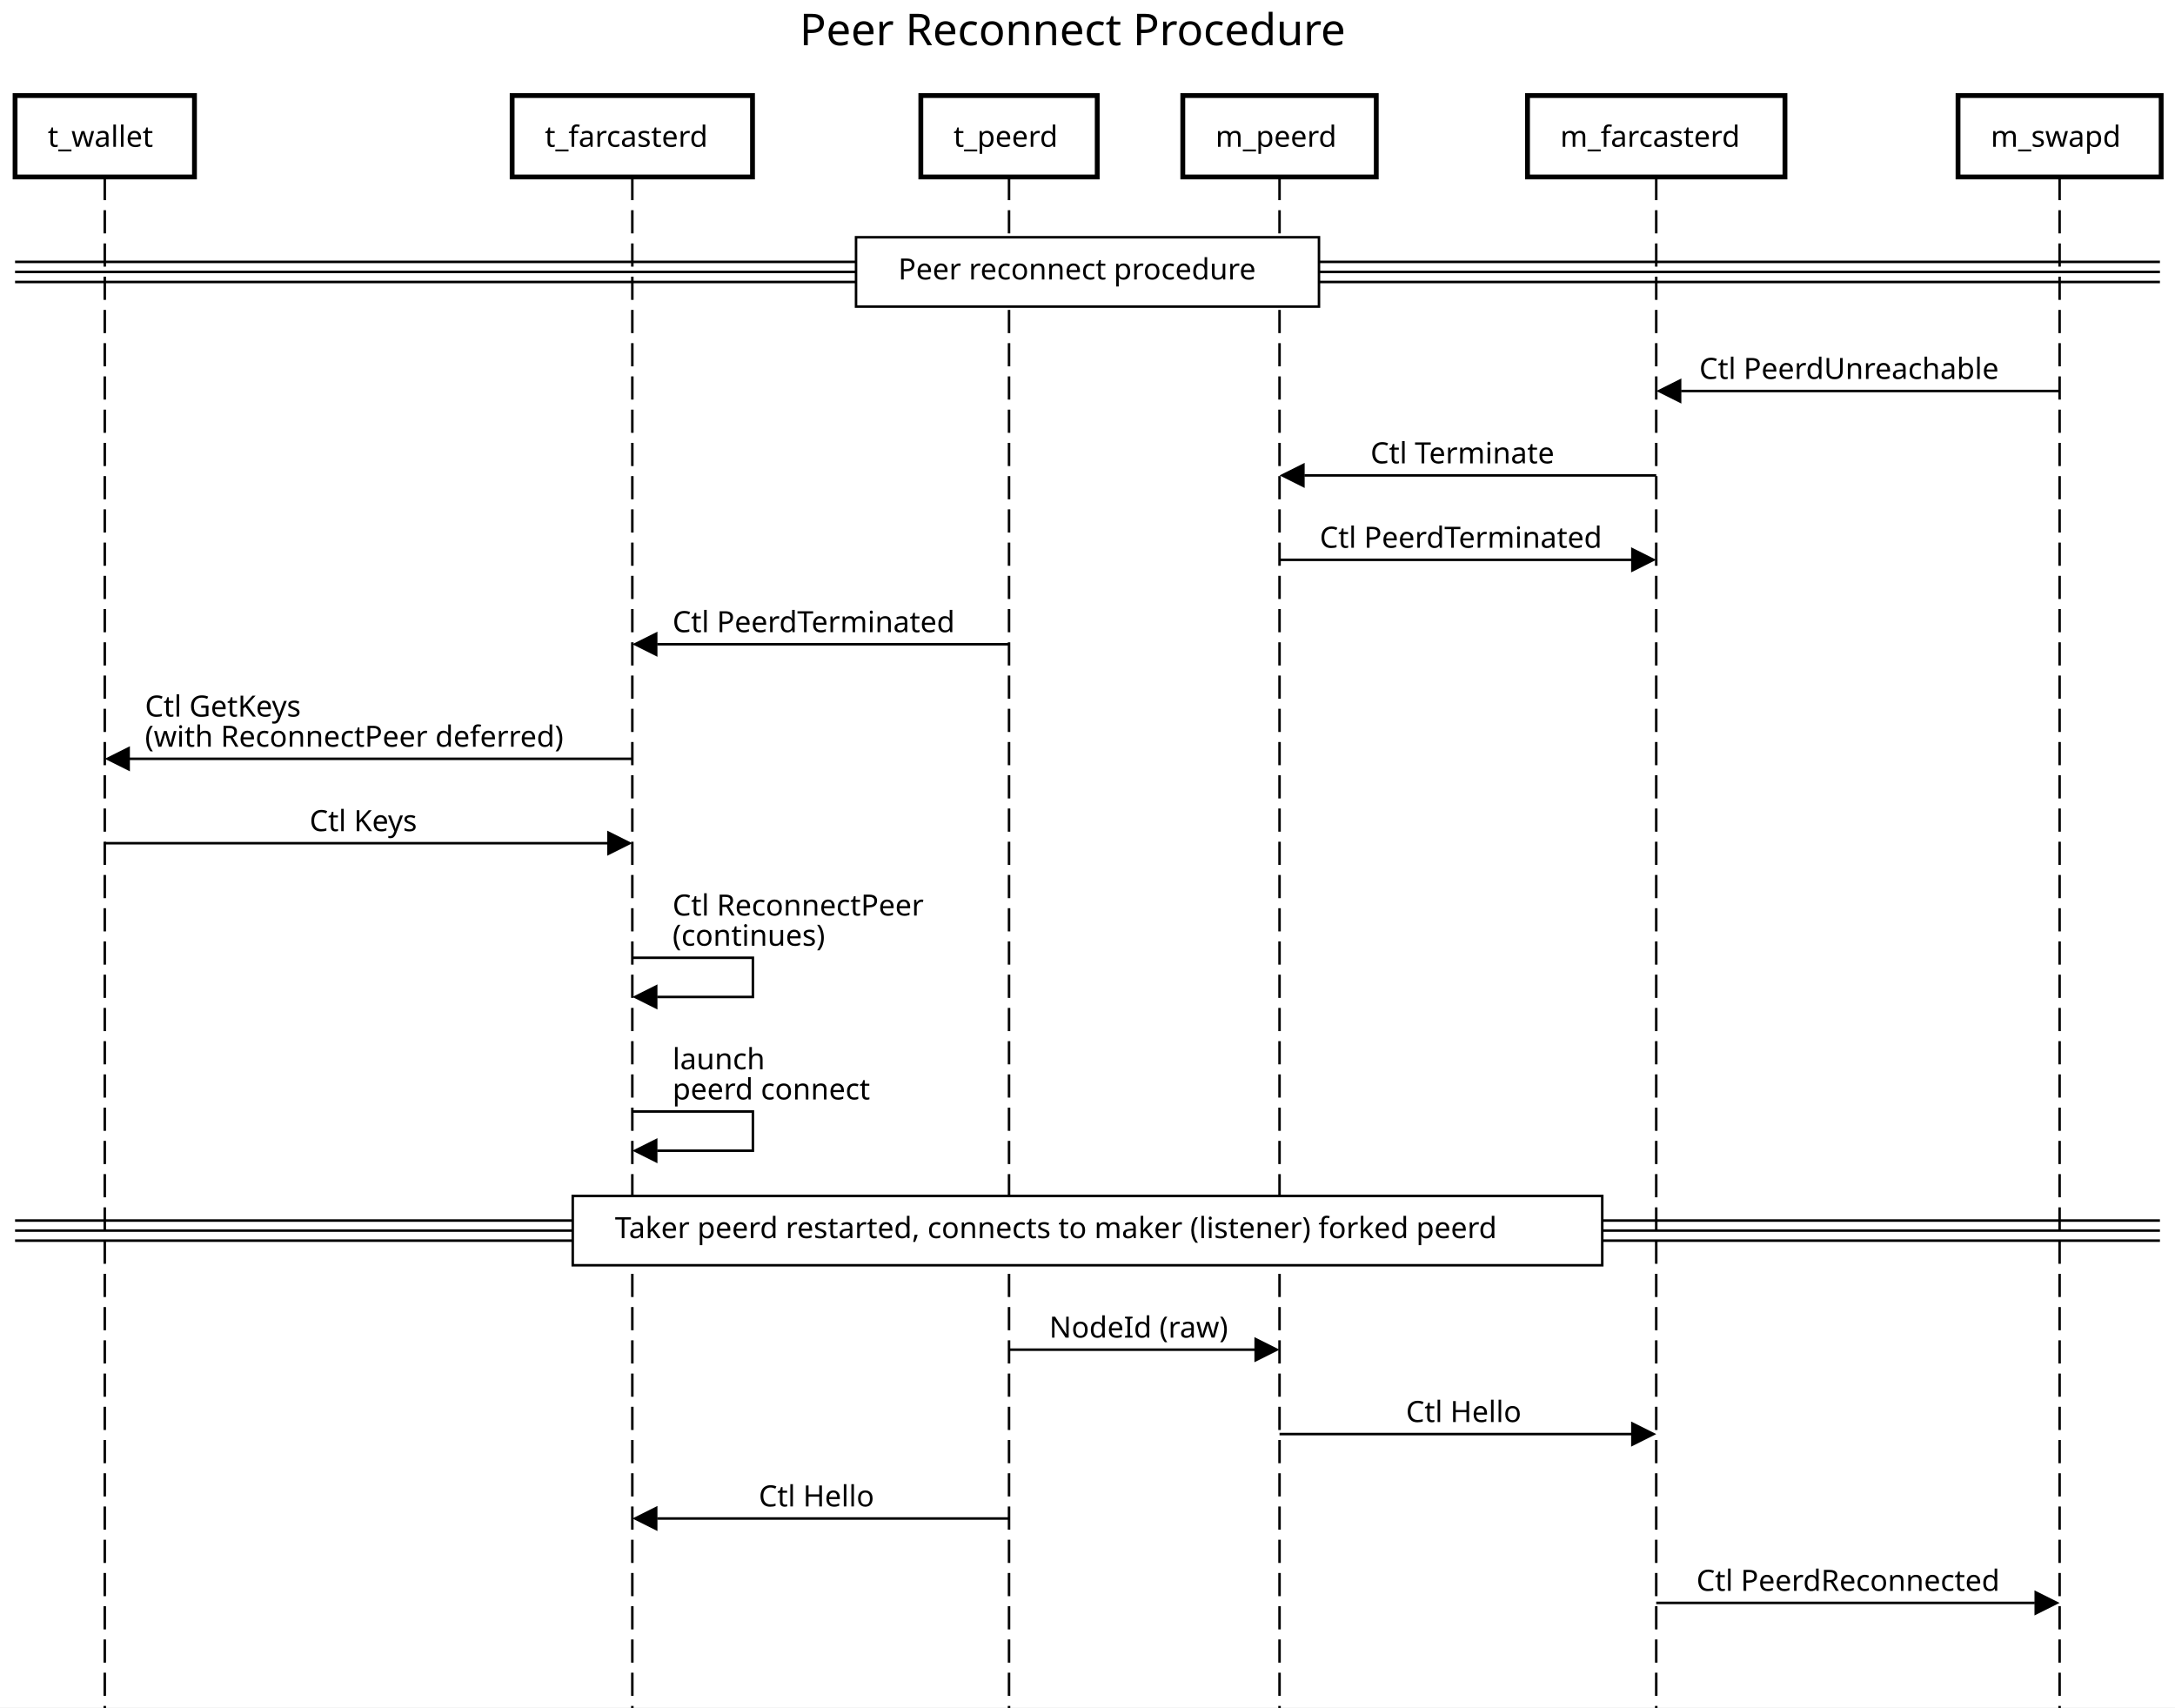
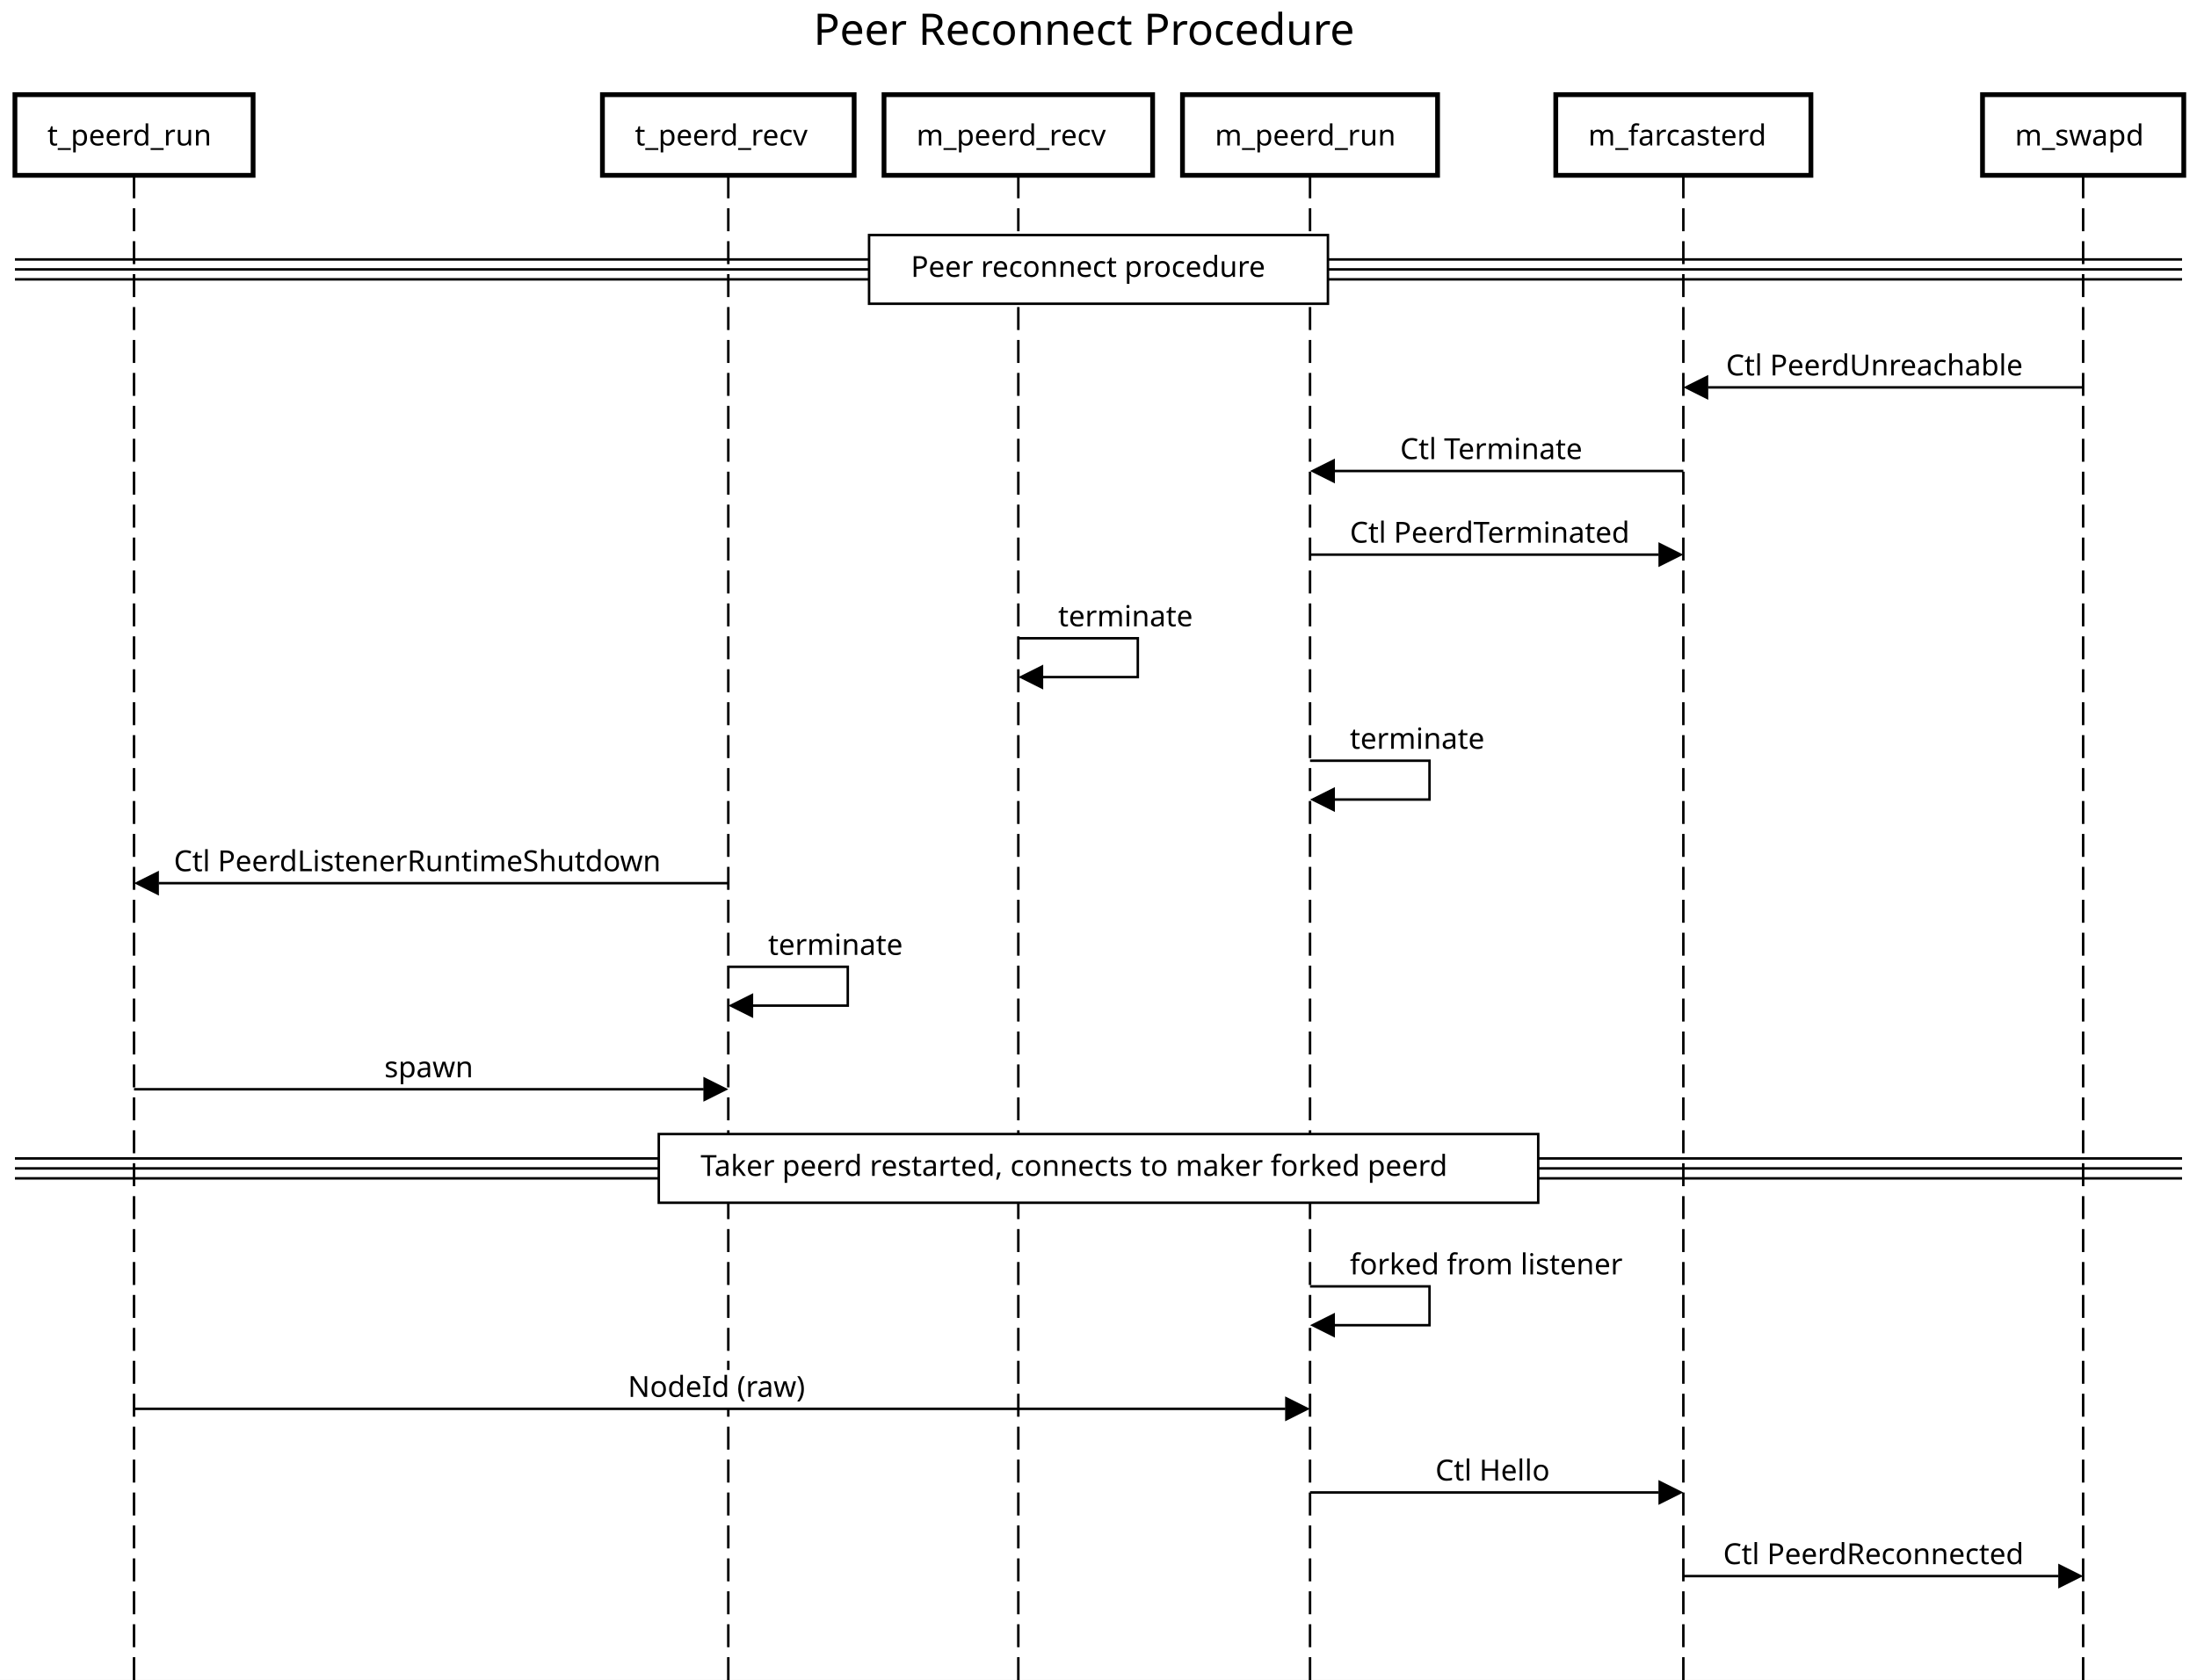
- <svg xmlns="http://www.w3.org/2000/svg" version="1.1" width="1088" height="854">
+ <svg xmlns="http://www.w3.org/2000/svg" version="1.1" width="1109" height="848">
  <defs />
  <g>
    <g />
    <g />
    <g />
    <g />
    <g />
    <g />
    <g />
    <g />
    <g />
    <g />
    <g />
    <g />
    <g />
    <g />
-     <g />
-     <g />
-     <g />
-     <g>
-       <rect fill="white" stroke="none" x="0" y="0" width="1088" height="854" />
-     </g>
-     <g>
-       <text fill="black" stroke="none" font-family="sans-serif" font-size="16.5pt" font-style="normal" font-weight="normal" text-decoration="normal" x="399.966" y="22.618" text-anchor="start" dominant-baseline="alphabetic" xml:space="preserve">Peer Reconnect Procedure</text>
-     </g>
-     <g />
-     <g>
-       <path fill="none" stroke="black" paint-order="fill stroke markers" d=" M 52.41 88.512 L 52.41 854.507" stroke-miterlimit="10" stroke-width="1.257" stroke-dasharray="11.599,5.026" />
-       <path fill="none" stroke="black" paint-order="fill stroke markers" d=" M 316.307 88.512 L 316.307 854.507" stroke-miterlimit="10" stroke-width="1.257" stroke-dasharray="11.599,5.026" />
-       <path fill="none" stroke="black" paint-order="fill stroke markers" d=" M 504.746 88.512 L 504.746 854.507" stroke-miterlimit="10" stroke-width="1.257" stroke-dasharray="11.599,5.026" />
-       <path fill="none" stroke="black" paint-order="fill stroke markers" d=" M 640.06 88.512 L 640.06 854.507" stroke-miterlimit="10" stroke-width="1.257" stroke-dasharray="11.599,5.026" />
-       <path fill="none" stroke="black" paint-order="fill stroke markers" d=" M 828.499 88.512 L 828.499 854.507" stroke-miterlimit="10" stroke-width="1.257" stroke-dasharray="11.599,5.026" />
-       <path fill="none" stroke="black" paint-order="fill stroke markers" d=" M 1030.271 88.512 L 1030.271 854.507" stroke-miterlimit="10" stroke-width="1.257" stroke-dasharray="11.599,5.026" />
-     </g>
-     <g>
-       <path fill="none" stroke="none" />
-       <g>
-         <path fill="white" stroke="black" paint-order="fill stroke markers" d=" M 7.539 47.799 L 97.281 47.799 L 97.281 88.512 L 7.539 88.512 L 7.539 47.799 Z" stroke-miterlimit="10" stroke-width="2.413" stroke-dasharray="" />
-       </g>
-       <g>
-         <g />
-         <text fill="black" stroke="none" font-family="sans-serif" font-size="11pt" font-style="normal" font-weight="normal" text-decoration="normal" x="23.9" y="73.433" text-anchor="start" dominant-baseline="alphabetic" xml:space="preserve">t_wallet</text>
-       </g>
-       <path fill="none" stroke="none" />
-       <g>
-         <path fill="white" stroke="black" paint-order="fill stroke markers" d=" M 256.187 47.799 L 376.428 47.799 L 376.428 88.512 L 256.187 88.512 L 256.187 47.799 Z" stroke-miterlimit="10" stroke-width="2.413" stroke-dasharray="" />
-       </g>
-       <g>
-         <g />
-         <text fill="black" stroke="none" font-family="sans-serif" font-size="11pt" font-style="normal" font-weight="normal" text-decoration="normal" x="272.547" y="73.433" text-anchor="start" dominant-baseline="alphabetic" xml:space="preserve">t_farcasterd</text>
-       </g>
-       <path fill="none" stroke="none" />
-       <g>
-         <path fill="white" stroke="black" paint-order="fill stroke markers" d=" M 460.625 47.799 L 548.867 47.799 L 548.867 88.512 L 460.625 88.512 L 460.625 47.799 Z" stroke-miterlimit="10" stroke-width="2.413" stroke-dasharray="" />
-       </g>
-       <g>
-         <g />
-         <text fill="black" stroke="none" font-family="sans-serif" font-size="11pt" font-style="normal" font-weight="normal" text-decoration="normal" x="476.986" y="73.433" text-anchor="start" dominant-baseline="alphabetic" xml:space="preserve">t_peerd</text>
-       </g>
-       <path fill="none" stroke="none" />
-       <g>
-         <path fill="white" stroke="black" paint-order="fill stroke markers" d=" M 591.669 47.799 L 688.452 47.799 L 688.452 88.512 L 591.669 88.512 L 591.669 47.799 Z" stroke-miterlimit="10" stroke-width="2.413" stroke-dasharray="" />
-       </g>
-       <g>
-         <g />
-         <text fill="black" stroke="none" font-family="sans-serif" font-size="11pt" font-style="normal" font-weight="normal" text-decoration="normal" x="608.029" y="73.433" text-anchor="start" dominant-baseline="alphabetic" xml:space="preserve">m_peerd</text>
-       </g>
-       <path fill="none" stroke="none" />
-       <g>
-         <path fill="white" stroke="black" paint-order="fill stroke markers" d=" M 764.107 47.799 L 892.891 47.799 L 892.891 88.512 L 764.107 88.512 L 764.107 47.799 Z" stroke-miterlimit="10" stroke-width="2.413" stroke-dasharray="" />
-       </g>
-       <g>
-         <g />
-         <text fill="black" stroke="none" font-family="sans-serif" font-size="11pt" font-style="normal" font-weight="normal" text-decoration="normal" x="780.468" y="73.433" text-anchor="start" dominant-baseline="alphabetic" xml:space="preserve">m_farcasterd</text>
-       </g>
-       <path fill="none" stroke="none" />
-       <g>
-         <path fill="white" stroke="black" paint-order="fill stroke markers" d=" M 979.463 47.799 L 1081.079 47.799 L 1081.079 88.512 L 979.463 88.512 L 979.463 47.799 Z" stroke-miterlimit="10" stroke-width="2.413" stroke-dasharray="" />
-       </g>
-       <g>
-         <g />
-         <text fill="black" stroke="none" font-family="sans-serif" font-size="11pt" font-style="normal" font-weight="normal" text-decoration="normal" x="995.823" y="73.433" text-anchor="start" dominant-baseline="alphabetic" xml:space="preserve">m_swapd</text>
-       </g>
-     </g>
-     <g>
-       <path fill="none" stroke="black" paint-order="fill stroke markers" d=" M 7.539 130.983 L 1080.461 130.983 M 7.539 136.009 L 1080.461 136.009 M 7.539 141.036 L 1080.461 141.036" stroke-miterlimit="10" stroke-width="1.257" stroke-dasharray="" />
-       <path fill="white" stroke="black" paint-order="fill stroke markers" d=" M 428.213 118.669 L 659.787 118.669 L 659.787 153.35 L 428.213 153.35 Z" stroke-miterlimit="10" stroke-width="1.257" stroke-dasharray="" />
-       <g>
-         <text fill="black" stroke="none" font-family="sans-serif" font-size="11pt" font-style="normal" font-weight="normal" text-decoration="normal" x="449.323" y="139.779" text-anchor="start" dominant-baseline="alphabetic" xml:space="preserve">Peer reconnect procedure</text>
-       </g>
-       <g>
-         <g>
-           <rect fill="white" stroke="none" x="847.759" y="175.968" width="163.253" height="19.602" />
-         </g>
-         <text fill="black" stroke="none" font-family="sans-serif" font-size="11pt" font-style="normal" font-weight="normal" text-decoration="normal" x="850.021" y="189.539" text-anchor="start" dominant-baseline="alphabetic" xml:space="preserve">Ctl PeerdUnreachable</text>
-       </g>
-       <g>
-         <path fill="none" stroke="black" paint-order="fill stroke markers" d=" M 1030.271 195.57 L 840.914 195.57" stroke-miterlimit="10" stroke-width="1.257" stroke-dasharray="" />
-         <g transform="translate(828.499,195.5701) translate(-828.499,-195.5701)">
-           <path fill="black" stroke="none" paint-order="stroke fill markers" d=" M 841.065 189.287 L 828.499 195.57 L 841.065 201.853 Z" />
-         </g>
-       </g>
-       <g>
-         <g>
-           <rect fill="white" stroke="none" x="683.289" y="218.188" width="101.982" height="19.602" />
-         </g>
-         <text fill="black" stroke="none" font-family="sans-serif" font-size="11pt" font-style="normal" font-weight="normal" text-decoration="normal" x="685.55" y="231.759" text-anchor="start" dominant-baseline="alphabetic" xml:space="preserve">Ctl Terminate</text>
-       </g>
-       <g>
-         <path fill="none" stroke="black" paint-order="fill stroke markers" d=" M 828.499 237.79 L 652.475 237.79" stroke-miterlimit="10" stroke-width="1.257" stroke-dasharray="" />
-         <g transform="translate(640.0601,237.7903) translate(-640.0601,-237.7903)">
-           <path fill="black" stroke="none" paint-order="stroke fill markers" d=" M 652.626 231.508 L 640.06 237.79 L 652.626 244.073 Z" />
-         </g>
-       </g>
-       <g>
-         <g>
-           <rect fill="white" stroke="none" x="657.903" y="260.408" width="152.753" height="19.602" />
-         </g>
-         <text fill="black" stroke="none" font-family="sans-serif" font-size="11pt" font-style="normal" font-weight="normal" text-decoration="normal" x="660.165" y="273.979" text-anchor="start" dominant-baseline="alphabetic" xml:space="preserve">Ctl PeerdTerminated</text>
-       </g>
-       <g>
-         <path fill="none" stroke="black" paint-order="fill stroke markers" d=" M 640.06 280.011 L 816.084 280.011" stroke-miterlimit="10" stroke-width="1.257" stroke-dasharray="" />
-         <g transform="translate(828.499,280.0105) translate(-828.499,-280.0105)">
-           <path fill="black" stroke="none" paint-order="stroke fill markers" d=" M 815.933 273.728 L 828.499 280.011 L 815.933 286.293 Z" />
-         </g>
-       </g>
-       <g>
-         <g>
-           <rect fill="white" stroke="none" x="334.15" y="302.628" width="152.753" height="19.602" />
-         </g>
-         <text fill="black" stroke="none" font-family="sans-serif" font-size="11pt" font-style="normal" font-weight="normal" text-decoration="normal" x="336.412" y="316.199" text-anchor="start" dominant-baseline="alphabetic" xml:space="preserve">Ctl PeerdTerminated</text>
-       </g>
-       <g>
-         <path fill="none" stroke="black" paint-order="fill stroke markers" d=" M 504.746 322.231 L 328.722 322.231" stroke-miterlimit="10" stroke-width="1.257" stroke-dasharray="" />
-         <g transform="translate(316.3073,322.2307) translate(-316.3073,-322.2307)">
-           <path fill="black" stroke="none" paint-order="stroke fill markers" d=" M 328.873 315.948 L 316.307 322.231 L 328.873 328.514 Z" />
-         </g>
-       </g>
-       <g>
-         <g>
-           <rect fill="white" stroke="none" x="70.253" y="344.849" width="89.669" height="19.602" />
-         </g>
-         <g>
-           <rect fill="white" stroke="none" x="70.253" y="359.927" width="228.211" height="19.602" />
-         </g>
-         <text fill="black" stroke="none" font-family="sans-serif" font-size="11pt" font-style="normal" font-weight="normal" text-decoration="normal" x="72.515" y="358.419" text-anchor="start" dominant-baseline="alphabetic" xml:space="preserve">Ctl GetKeys</text>
-         <text fill="black" stroke="none" font-family="sans-serif" font-size="11pt" font-style="normal" font-weight="normal" text-decoration="normal" x="72.515" y="373.498" text-anchor="start" dominant-baseline="alphabetic" xml:space="preserve">(with ReconnectPeer deferred)</text>
-       </g>
-       <g>
-         <path fill="none" stroke="black" paint-order="fill stroke markers" d=" M 316.307 379.53 L 64.825 379.53" stroke-miterlimit="10" stroke-width="1.257" stroke-dasharray="" />
-         <g transform="translate(52.41008,379.5296) translate(-52.41008,-379.5296)">
-           <path fill="black" stroke="none" paint-order="stroke fill markers" d=" M 64.976 373.247 L 52.41 379.53 L 64.976 385.812 Z" />
-         </g>
-       </g>
-       <g>
-         <g>
-           <rect fill="white" stroke="none" x="152.597" y="402.148" width="63.524" height="19.602" />
-         </g>
-         <text fill="black" stroke="none" font-family="sans-serif" font-size="11pt" font-style="normal" font-weight="normal" text-decoration="normal" x="154.859" y="415.718" text-anchor="start" dominant-baseline="alphabetic" xml:space="preserve">Ctl Keys</text>
-       </g>
-       <g>
-         <path fill="none" stroke="black" paint-order="fill stroke markers" d=" M 52.41 421.75 L 303.893 421.75" stroke-miterlimit="10" stroke-width="1.257" stroke-dasharray="" />
-         <g transform="translate(316.3073,421.7498) translate(-316.3073,-421.7498)">
-           <path fill="black" stroke="none" paint-order="stroke fill markers" d=" M 303.742 415.467 L 316.307 421.75 L 303.742 428.033 Z" />
-         </g>
-       </g>
-       <g>
-         <g>
-           <rect fill="white" stroke="none" x="334.15" y="444.368" width="143.378" height="19.602" />
-         </g>
-         <g>
-           <rect fill="white" stroke="none" x="334.15" y="459.446" width="87.399" height="19.602" />
-         </g>
-         <text fill="black" stroke="none" font-family="sans-serif" font-size="11pt" font-style="normal" font-weight="normal" text-decoration="normal" x="336.412" y="457.939" text-anchor="start" dominant-baseline="alphabetic" xml:space="preserve">Ctl ReconnectPeer </text>
-         <text fill="black" stroke="none" font-family="sans-serif" font-size="11pt" font-style="normal" font-weight="normal" text-decoration="normal" x="336.412" y="473.017" text-anchor="start" dominant-baseline="alphabetic" xml:space="preserve">(continues)</text>
-       </g>
-       <g>
-         <path fill="none" stroke="black" paint-order="fill stroke markers" d=" M 316.307 479.049 L 376.622 479.049 L 376.622 498.651 L 328.722 498.651" stroke-miterlimit="10" stroke-width="1.257" stroke-dasharray="" />
-         <g transform="translate(316.3073,498.6509) translate(-316.3073,-498.6509)">
-           <path fill="black" stroke="none" paint-order="stroke fill markers" d=" M 328.873 492.368 L 316.307 498.651 L 328.873 504.934 Z" />
-         </g>
-       </g>
-       <g>
-         <g>
-           <rect fill="white" stroke="none" x="334.15" y="521.269" width="53.544" height="19.602" />
-         </g>
-         <g>
-           <rect fill="white" stroke="none" x="334.15" y="536.348" width="110.086" height="19.602" />
-         </g>
-         <text fill="black" stroke="none" font-family="sans-serif" font-size="11pt" font-style="normal" font-weight="normal" text-decoration="normal" x="336.412" y="534.84" text-anchor="start" dominant-baseline="alphabetic" xml:space="preserve">launch</text>
-         <text fill="black" stroke="none" font-family="sans-serif" font-size="11pt" font-style="normal" font-weight="normal" text-decoration="normal" x="336.412" y="549.918" text-anchor="start" dominant-baseline="alphabetic" xml:space="preserve">peerd connect</text>
-       </g>
-       <g>
-         <path fill="none" stroke="black" paint-order="fill stroke markers" d=" M 316.307 555.95 L 376.622 555.95 L 376.622 575.552 L 328.722 575.552" stroke-miterlimit="10" stroke-width="1.257" stroke-dasharray="" />
-         <g transform="translate(316.3073,575.552) translate(-316.3073,-575.552)">
-           <path fill="black" stroke="none" paint-order="stroke fill markers" d=" M 328.873 569.269 L 316.307 575.552 L 328.873 581.835 Z" />
-         </g>
-       </g>
-       <path fill="none" stroke="black" paint-order="fill stroke markers" d=" M 7.539 610.484 L 1080.461 610.484 M 7.539 615.51 L 1080.461 615.51 M 7.539 620.537 L 1080.461 620.537" stroke-miterlimit="10" stroke-width="1.257" stroke-dasharray="" />
-       <path fill="white" stroke="black" paint-order="fill stroke markers" d=" M 286.504 598.17 L 801.496 598.17 L 801.496 632.851 L 286.504 632.851 Z" stroke-miterlimit="10" stroke-width="1.257" stroke-dasharray="" />
-       <g>
-         <text fill="black" stroke="none" font-family="sans-serif" font-size="11pt" font-style="normal" font-weight="normal" text-decoration="normal" x="307.615" y="619.28" text-anchor="start" dominant-baseline="alphabetic" xml:space="preserve">Taker peerd restarted, connects to maker (listener) forked peerd</text>
-       </g>
-       <g>
-         <g>
-           <rect fill="white" stroke="none" x="522.589" y="655.469" width="99.628" height="19.602" />
-         </g>
-         <text fill="black" stroke="none" font-family="sans-serif" font-size="11pt" font-style="normal" font-weight="normal" text-decoration="normal" x="524.851" y="669.04" text-anchor="start" dominant-baseline="alphabetic" xml:space="preserve">NodeId (raw)</text>
-       </g>
-       <g>
-         <path fill="none" stroke="black" paint-order="fill stroke markers" d=" M 504.746 675.071 L 627.645 675.071" stroke-miterlimit="10" stroke-width="1.257" stroke-dasharray="" />
-         <g transform="translate(640.0601,675.0711) translate(-640.0601,-675.0711)">
-           <path fill="black" stroke="none" paint-order="stroke fill markers" d=" M 627.495 668.788 L 640.06 675.071 L 627.495 681.354 Z" />
-         </g>
-       </g>
-       <g>
-         <g>
-           <rect fill="white" stroke="none" x="701.039" y="697.689" width="66.482" height="19.602" />
-         </g>
-         <text fill="black" stroke="none" font-family="sans-serif" font-size="11pt" font-style="normal" font-weight="normal" text-decoration="normal" x="703.3" y="711.26" text-anchor="start" dominant-baseline="alphabetic" xml:space="preserve">Ctl Hello</text>
-       </g>
-       <g>
-         <path fill="none" stroke="black" paint-order="fill stroke markers" d=" M 640.06 717.291 L 816.084 717.291" stroke-miterlimit="10" stroke-width="1.257" stroke-dasharray="" />
-         <g transform="translate(828.499,717.2913) translate(-828.499,-717.2913)">
-           <path fill="black" stroke="none" paint-order="stroke fill markers" d=" M 815.933 711.009 L 828.499 717.291 L 815.933 723.574 Z" />
-         </g>
-       </g>
-       <g>
-         <g>
-           <rect fill="white" stroke="none" x="377.286" y="739.909" width="66.482" height="19.602" />
-         </g>
-         <text fill="black" stroke="none" font-family="sans-serif" font-size="11pt" font-style="normal" font-weight="normal" text-decoration="normal" x="379.548" y="753.48" text-anchor="start" dominant-baseline="alphabetic" xml:space="preserve">Ctl Hello</text>
-       </g>
-       <g>
-         <path fill="none" stroke="black" paint-order="fill stroke markers" d=" M 504.746 759.512 L 328.722 759.512" stroke-miterlimit="10" stroke-width="1.257" stroke-dasharray="" />
-         <g transform="translate(316.3073,759.5116) translate(-316.3073,-759.5116)">
-           <path fill="black" stroke="none" paint-order="stroke fill markers" d=" M 328.873 753.229 L 316.307 759.512 L 328.873 765.794 Z" />
-         </g>
-       </g>
-       <g>
-         <g>
-           <rect fill="white" stroke="none" x="846.342" y="782.13" width="166.086" height="19.602" />
-         </g>
-         <text fill="black" stroke="none" font-family="sans-serif" font-size="11pt" font-style="normal" font-weight="normal" text-decoration="normal" x="848.604" y="795.7" text-anchor="start" dominant-baseline="alphabetic" xml:space="preserve">Ctl PeerdReconnected</text>
-       </g>
-       <g>
-         <path fill="none" stroke="black" paint-order="fill stroke markers" d=" M 828.499 801.732 L 1017.856 801.732" stroke-miterlimit="10" stroke-width="1.257" stroke-dasharray="" />
-         <g transform="translate(1030.271,801.7318) translate(-1030.271,-801.7318)">
-           <path fill="black" stroke="none" paint-order="stroke fill markers" d=" M 1017.706 795.449 L 1030.271 801.732 L 1017.706 808.015 Z" />
+     <g>
+       <rect fill="white" stroke="none" x="0" y="0" width="1109" height="848" />
+     </g>
+     <g>
+       <text fill="black" stroke="none" font-family="sans-serif" font-size="16.5pt" font-style="normal" font-weight="normal" text-decoration="normal" x="410.614" y="22.618" text-anchor="start" dominant-baseline="alphabetic" xml:space="preserve">Peer Reconnect Procedure</text>
+     </g>
+     <g />
+     <g>
+       <path fill="none" stroke="black" paint-order="fill stroke markers" d=" M 67.65 88.512 L 67.65 848.476" stroke-miterlimit="10" stroke-width="1.257" stroke-dasharray="11.599,5.026" />
+       <path fill="none" stroke="black" paint-order="fill stroke markers" d=" M 367.626 88.512 L 367.626 848.476" stroke-miterlimit="10" stroke-width="1.257" stroke-dasharray="11.599,5.026" />
+       <path fill="none" stroke="black" paint-order="fill stroke markers" d=" M 514.025 88.512 L 514.025 848.476" stroke-miterlimit="10" stroke-width="1.257" stroke-dasharray="11.599,5.026" />
+       <path fill="none" stroke="black" paint-order="fill stroke markers" d=" M 661.275 88.512 L 661.275 848.476" stroke-miterlimit="10" stroke-width="1.257" stroke-dasharray="11.599,5.026" />
+       <path fill="none" stroke="black" paint-order="fill stroke markers" d=" M 849.718 88.512 L 849.718 848.476" stroke-miterlimit="10" stroke-width="1.257" stroke-dasharray="11.599,5.026" />
+       <path fill="none" stroke="black" paint-order="fill stroke markers" d=" M 1051.527 88.512 L 1051.527 848.476" stroke-miterlimit="10" stroke-width="1.257" stroke-dasharray="11.599,5.026" />
+     </g>
+     <g>
+       <path fill="none" stroke="none" />
+       <g>
+         <path fill="white" stroke="black" paint-order="fill stroke markers" d=" M 7.539 47.799 L 127.76 47.799 L 127.76 88.512 L 7.539 88.512 L 7.539 47.799 Z" stroke-miterlimit="10" stroke-width="2.413" stroke-dasharray="" />
+       </g>
+       <g>
+         <g />
+         <text fill="black" stroke="none" font-family="sans-serif" font-size="11pt" font-style="normal" font-weight="normal" text-decoration="normal" x="23.9" y="73.433" text-anchor="start" dominant-baseline="alphabetic" xml:space="preserve">t_peerd_run</text>
+       </g>
+       <path fill="none" stroke="none" />
+       <g>
+         <path fill="white" stroke="black" paint-order="fill stroke markers" d=" M 304.099 47.799 L 431.153 47.799 L 431.153 88.512 L 304.099 88.512 L 304.099 47.799 Z" stroke-miterlimit="10" stroke-width="2.413" stroke-dasharray="" />
+       </g>
+       <g>
+         <g />
+         <text fill="black" stroke="none" font-family="sans-serif" font-size="11pt" font-style="normal" font-weight="normal" text-decoration="normal" x="320.459" y="73.433" text-anchor="start" dominant-baseline="alphabetic" xml:space="preserve">t_peerd_recv</text>
+       </g>
+       <path fill="none" stroke="none" />
+       <g>
+         <path fill="white" stroke="black" paint-order="fill stroke markers" d=" M 446.232 47.799 L 581.819 47.799 L 581.819 88.512 L 446.232 88.512 L 446.232 47.799 Z" stroke-miterlimit="10" stroke-width="2.413" stroke-dasharray="" />
+       </g>
+       <g>
+         <g />
+         <text fill="black" stroke="none" font-family="sans-serif" font-size="11pt" font-style="normal" font-weight="normal" text-decoration="normal" x="462.592" y="73.433" text-anchor="start" dominant-baseline="alphabetic" xml:space="preserve">m_peerd_recv</text>
+       </g>
+       <path fill="none" stroke="none" />
+       <g>
+         <path fill="white" stroke="black" paint-order="fill stroke markers" d=" M 596.898 47.799 L 725.652 47.799 L 725.652 88.512 L 596.898 88.512 L 596.898 47.799 Z" stroke-miterlimit="10" stroke-width="2.413" stroke-dasharray="" />
+       </g>
+       <g>
+         <g />
+         <text fill="black" stroke="none" font-family="sans-serif" font-size="11pt" font-style="normal" font-weight="normal" text-decoration="normal" x="613.258" y="73.433" text-anchor="start" dominant-baseline="alphabetic" xml:space="preserve">m_peerd_run</text>
+       </g>
+       <path fill="none" stroke="none" />
+       <g>
+         <path fill="white" stroke="black" paint-order="fill stroke markers" d=" M 785.324 47.799 L 914.111 47.799 L 914.111 88.512 L 785.324 88.512 L 785.324 47.799 Z" stroke-miterlimit="10" stroke-width="2.413" stroke-dasharray="" />
+       </g>
+       <g>
+         <g />
+         <text fill="black" stroke="none" font-family="sans-serif" font-size="11pt" font-style="normal" font-weight="normal" text-decoration="normal" x="801.684" y="73.433" text-anchor="start" dominant-baseline="alphabetic" xml:space="preserve">m_farcasterd</text>
+       </g>
+       <path fill="none" stroke="none" />
+       <g>
+         <path fill="white" stroke="black" paint-order="fill stroke markers" d=" M 1000.734 47.799 L 1102.321 47.799 L 1102.321 88.512 L 1000.734 88.512 L 1000.734 47.799 Z" stroke-miterlimit="10" stroke-width="2.413" stroke-dasharray="" />
+       </g>
+       <g>
+         <g />
+         <text fill="black" stroke="none" font-family="sans-serif" font-size="11pt" font-style="normal" font-weight="normal" text-decoration="normal" x="1017.094" y="73.433" text-anchor="start" dominant-baseline="alphabetic" xml:space="preserve">m_swapd</text>
+       </g>
+     </g>
+     <g>
+       <path fill="none" stroke="black" paint-order="fill stroke markers" d=" M 7.539 130.983 L 1101.461 130.983 M 7.539 136.009 L 1101.461 136.009 M 7.539 141.036 L 1101.461 141.036" stroke-miterlimit="10" stroke-width="1.257" stroke-dasharray="" />
+       <path fill="white" stroke="black" paint-order="fill stroke markers" d=" M 438.69 118.669 L 670.31 118.669 L 670.31 153.35 L 438.69 153.35 Z" stroke-miterlimit="10" stroke-width="1.257" stroke-dasharray="" />
+       <g>
+         <text fill="black" stroke="none" font-family="sans-serif" font-size="11pt" font-style="normal" font-weight="normal" text-decoration="normal" x="459.8" y="139.779" text-anchor="start" dominant-baseline="alphabetic" xml:space="preserve">Peer reconnect procedure</text>
+       </g>
+       <g>
+         <g>
+           <rect fill="white" stroke="none" x="868.994" y="175.968" width="163.257" height="19.602" />
+         </g>
+         <text fill="black" stroke="none" font-family="sans-serif" font-size="11pt" font-style="normal" font-weight="normal" text-decoration="normal" x="871.256" y="189.539" text-anchor="start" dominant-baseline="alphabetic" xml:space="preserve">Ctl PeerdUnreachable</text>
+       </g>
+       <g>
+         <path fill="none" stroke="black" paint-order="fill stroke markers" d=" M 1051.527 195.57 L 862.133 195.57" stroke-miterlimit="10" stroke-width="1.257" stroke-dasharray="" />
+         <g transform="translate(849.7178,195.5701) translate(-849.7178,-195.5701)">
+           <path fill="black" stroke="none" paint-order="stroke fill markers" d=" M 862.283 189.287 L 849.718 195.57 L 862.283 201.853 Z" />
+         </g>
+       </g>
+       <g>
+         <g>
+           <rect fill="white" stroke="none" x="704.501" y="218.188" width="101.99" height="19.602" />
+         </g>
+         <text fill="black" stroke="none" font-family="sans-serif" font-size="11pt" font-style="normal" font-weight="normal" text-decoration="normal" x="706.763" y="231.759" text-anchor="start" dominant-baseline="alphabetic" xml:space="preserve">Ctl Terminate</text>
+       </g>
+       <g>
+         <path fill="none" stroke="black" paint-order="fill stroke markers" d=" M 849.718 237.79 L 673.689 237.79" stroke-miterlimit="10" stroke-width="1.257" stroke-dasharray="" />
+         <g transform="translate(661.2747,237.7903) translate(-661.2747,-237.7903)">
+           <path fill="black" stroke="none" paint-order="stroke fill markers" d=" M 673.84 231.508 L 661.275 237.79 L 673.84 244.073 Z" />
+         </g>
+       </g>
+       <g>
+         <g>
+           <rect fill="white" stroke="none" x="679.118" y="260.408" width="152.757" height="19.602" />
+         </g>
+         <text fill="black" stroke="none" font-family="sans-serif" font-size="11pt" font-style="normal" font-weight="normal" text-decoration="normal" x="681.38" y="273.979" text-anchor="start" dominant-baseline="alphabetic" xml:space="preserve">Ctl PeerdTerminated</text>
+       </g>
+       <g>
+         <path fill="none" stroke="black" paint-order="fill stroke markers" d=" M 661.275 280.011 L 837.303 280.011" stroke-miterlimit="10" stroke-width="1.257" stroke-dasharray="" />
+         <g transform="translate(849.7178,280.0105) translate(-849.7178,-280.0105)">
+           <path fill="black" stroke="none" paint-order="stroke fill markers" d=" M 837.152 273.728 L 849.718 280.011 L 837.152 286.293 Z" />
+         </g>
+       </g>
+       <g>
+         <g>
+           <rect fill="white" stroke="none" x="531.868" y="302.628" width="76.557" height="19.602" />
+         </g>
+         <text fill="black" stroke="none" font-family="sans-serif" font-size="11pt" font-style="normal" font-weight="normal" text-decoration="normal" x="534.13" y="316.199" text-anchor="start" dominant-baseline="alphabetic" xml:space="preserve">terminate</text>
+       </g>
+       <g>
+         <path fill="none" stroke="black" paint-order="fill stroke markers" d=" M 514.025 322.231 L 574.34 322.231 L 574.34 341.833 L 526.44 341.833" stroke-miterlimit="10" stroke-width="1.257" stroke-dasharray="" />
+         <g transform="translate(514.0254,341.833) translate(-514.0254,-341.833)">
+           <path fill="black" stroke="none" paint-order="stroke fill markers" d=" M 526.591 335.55 L 514.025 341.833 L 526.591 348.116 Z" />
+         </g>
+       </g>
+       <g>
+         <g>
+           <rect fill="white" stroke="none" x="679.118" y="364.451" width="76.557" height="19.602" />
+         </g>
+         <text fill="black" stroke="none" font-family="sans-serif" font-size="11pt" font-style="normal" font-weight="normal" text-decoration="normal" x="681.38" y="378.022" text-anchor="start" dominant-baseline="alphabetic" xml:space="preserve">terminate</text>
+       </g>
+       <g>
+         <path fill="none" stroke="black" paint-order="fill stroke markers" d=" M 661.275 384.053 L 721.589 384.053 L 721.589 403.655 L 673.689 403.655" stroke-miterlimit="10" stroke-width="1.257" stroke-dasharray="" />
+         <g transform="translate(661.2747,403.6554) translate(-661.2747,-403.6554)">
+           <path fill="black" stroke="none" paint-order="stroke fill markers" d=" M 673.84 397.373 L 661.275 403.655 L 673.84 409.938 Z" />
+         </g>
+       </g>
+       <g>
+         <g>
+           <rect fill="white" stroke="none" x="85.493" y="426.273" width="264.29" height="19.602" />
+         </g>
+         <text fill="black" stroke="none" font-family="sans-serif" font-size="11pt" font-style="normal" font-weight="normal" text-decoration="normal" x="87.755" y="439.844" text-anchor="start" dominant-baseline="alphabetic" xml:space="preserve">Ctl PeerdListenerRuntimeShutdown</text>
+       </g>
+       <g>
+         <path fill="none" stroke="black" paint-order="fill stroke markers" d=" M 367.626 445.876 L 80.064 445.876" stroke-miterlimit="10" stroke-width="1.257" stroke-dasharray="" />
+         <g transform="translate(67.64966,445.8757) translate(-67.64966,-445.8757)">
+           <path fill="black" stroke="none" paint-order="stroke fill markers" d=" M 80.215 439.593 L 67.65 445.876 L 80.215 452.158 Z" />
+         </g>
+       </g>
+       <g>
+         <g>
+           <rect fill="white" stroke="none" x="385.469" y="468.494" width="76.557" height="19.602" />
+         </g>
+         <text fill="black" stroke="none" font-family="sans-serif" font-size="11pt" font-style="normal" font-weight="normal" text-decoration="normal" x="387.731" y="482.064" text-anchor="start" dominant-baseline="alphabetic" xml:space="preserve">terminate</text>
+       </g>
+       <g>
+         <path fill="none" stroke="black" paint-order="fill stroke markers" d=" M 367.626 488.096 L 427.941 488.096 L 427.941 507.698 L 380.041 507.698" stroke-miterlimit="10" stroke-width="1.257" stroke-dasharray="" />
+         <g transform="translate(367.6261,507.6981) translate(-367.6261,-507.6981)">
+           <path fill="black" stroke="none" paint-order="stroke fill markers" d=" M 380.192 501.415 L 367.626 507.698 L 380.192 513.981 Z" />
+         </g>
+       </g>
+       <g>
+         <g>
+           <rect fill="white" stroke="none" x="191.759" y="530.316" width="51.757" height="19.602" />
+         </g>
+         <text fill="black" stroke="none" font-family="sans-serif" font-size="11pt" font-style="normal" font-weight="normal" text-decoration="normal" x="194.021" y="543.887" text-anchor="start" dominant-baseline="alphabetic" xml:space="preserve">spawn</text>
+       </g>
+       <g>
+         <path fill="none" stroke="black" paint-order="fill stroke markers" d=" M 67.65 549.918 L 355.211 549.918" stroke-miterlimit="10" stroke-width="1.257" stroke-dasharray="" />
+         <g transform="translate(367.6261,549.9183) translate(-367.6261,-549.9183)">
+           <path fill="black" stroke="none" paint-order="stroke fill markers" d=" M 355.061 543.636 L 367.626 549.918 L 355.061 556.201 Z" />
+         </g>
+       </g>
+       <path fill="none" stroke="black" paint-order="fill stroke markers" d=" M 7.539 584.851 L 1101.461 584.851 M 7.539 589.877 L 1101.461 589.877 M 7.539 594.903 L 1101.461 594.903" stroke-miterlimit="10" stroke-width="1.257" stroke-dasharray="" />
+       <path fill="white" stroke="black" paint-order="fill stroke markers" d=" M 332.54 572.536 L 776.46 572.536 L 776.46 607.217 L 332.54 607.217 Z" stroke-miterlimit="10" stroke-width="1.257" stroke-dasharray="" />
+       <g>
+         <text fill="black" stroke="none" font-family="sans-serif" font-size="11pt" font-style="normal" font-weight="normal" text-decoration="normal" x="353.65" y="593.646" text-anchor="start" dominant-baseline="alphabetic" xml:space="preserve">Taker peerd restarted, connects to maker forked peerd</text>
+       </g>
+       <g>
+         <g>
+           <rect fill="white" stroke="none" x="679.118" y="629.835" width="149.39" height="19.602" />
+         </g>
+         <text fill="black" stroke="none" font-family="sans-serif" font-size="11pt" font-style="normal" font-weight="normal" text-decoration="normal" x="681.38" y="643.406" text-anchor="start" dominant-baseline="alphabetic" xml:space="preserve">forked from listener</text>
+       </g>
+       <g>
+         <path fill="none" stroke="black" paint-order="fill stroke markers" d=" M 661.275 649.437 L 721.589 649.437 L 721.589 669.04 L 673.689 669.04" stroke-miterlimit="10" stroke-width="1.257" stroke-dasharray="" />
+         <g transform="translate(661.2747,669.0397) translate(-661.2747,-669.0397)">
+           <path fill="black" stroke="none" paint-order="stroke fill markers" d=" M 673.84 662.757 L 661.275 669.04 L 673.84 675.322 Z" />
+         </g>
+       </g>
+       <g>
+         <g>
+           <rect fill="white" stroke="none" x="314.667" y="691.658" width="99.59" height="19.602" />
+         </g>
+         <text fill="black" stroke="none" font-family="sans-serif" font-size="11pt" font-style="normal" font-weight="normal" text-decoration="normal" x="316.929" y="705.228" text-anchor="start" dominant-baseline="alphabetic" xml:space="preserve">NodeId (raw)</text>
+       </g>
+       <g>
+         <path fill="none" stroke="black" paint-order="fill stroke markers" d=" M 67.65 711.26 L 648.86 711.26" stroke-miterlimit="10" stroke-width="1.257" stroke-dasharray="" />
+         <g transform="translate(661.2747,711.2599) translate(-661.2747,-711.2599)">
+           <path fill="black" stroke="none" paint-order="stroke fill markers" d=" M 648.709 704.977 L 661.275 711.26 L 648.709 717.543 Z" />
+         </g>
+       </g>
+       <g>
+         <g>
+           <rect fill="white" stroke="none" x="722.284" y="733.878" width="66.424" height="19.602" />
+         </g>
+         <text fill="black" stroke="none" font-family="sans-serif" font-size="11pt" font-style="normal" font-weight="normal" text-decoration="normal" x="724.546" y="747.449" text-anchor="start" dominant-baseline="alphabetic" xml:space="preserve">Ctl Hello</text>
+       </g>
+       <g>
+         <path fill="none" stroke="black" paint-order="fill stroke markers" d=" M 661.275 753.48 L 837.303 753.48" stroke-miterlimit="10" stroke-width="1.257" stroke-dasharray="" />
+         <g transform="translate(849.7178,753.4801) translate(-849.7178,-753.4801)">
+           <path fill="black" stroke="none" paint-order="stroke fill markers" d=" M 837.152 747.197 L 849.718 753.48 L 837.152 759.763 Z" />
+         </g>
+       </g>
+       <g>
+         <g>
+           <rect fill="white" stroke="none" x="867.561" y="776.098" width="166.124" height="19.602" />
+         </g>
+         <text fill="black" stroke="none" font-family="sans-serif" font-size="11pt" font-style="normal" font-weight="normal" text-decoration="normal" x="869.823" y="789.669" text-anchor="start" dominant-baseline="alphabetic" xml:space="preserve">Ctl PeerdReconnected</text>
+       </g>
+       <g>
+         <path fill="none" stroke="black" paint-order="fill stroke markers" d=" M 849.718 795.7 L 1039.113 795.7" stroke-miterlimit="10" stroke-width="1.257" stroke-dasharray="" />
+         <g transform="translate(1051.527,795.7003) translate(-1051.527,-795.7003)">
+           <path fill="black" stroke="none" paint-order="stroke fill markers" d=" M 1038.962 789.418 L 1051.527 795.7 L 1038.962 801.983 Z" />
        </g>
      </g>
    </g>
    <g />
    <g />
    <g />
    <g />
    <g />
    <g />
  </g>
</svg>
